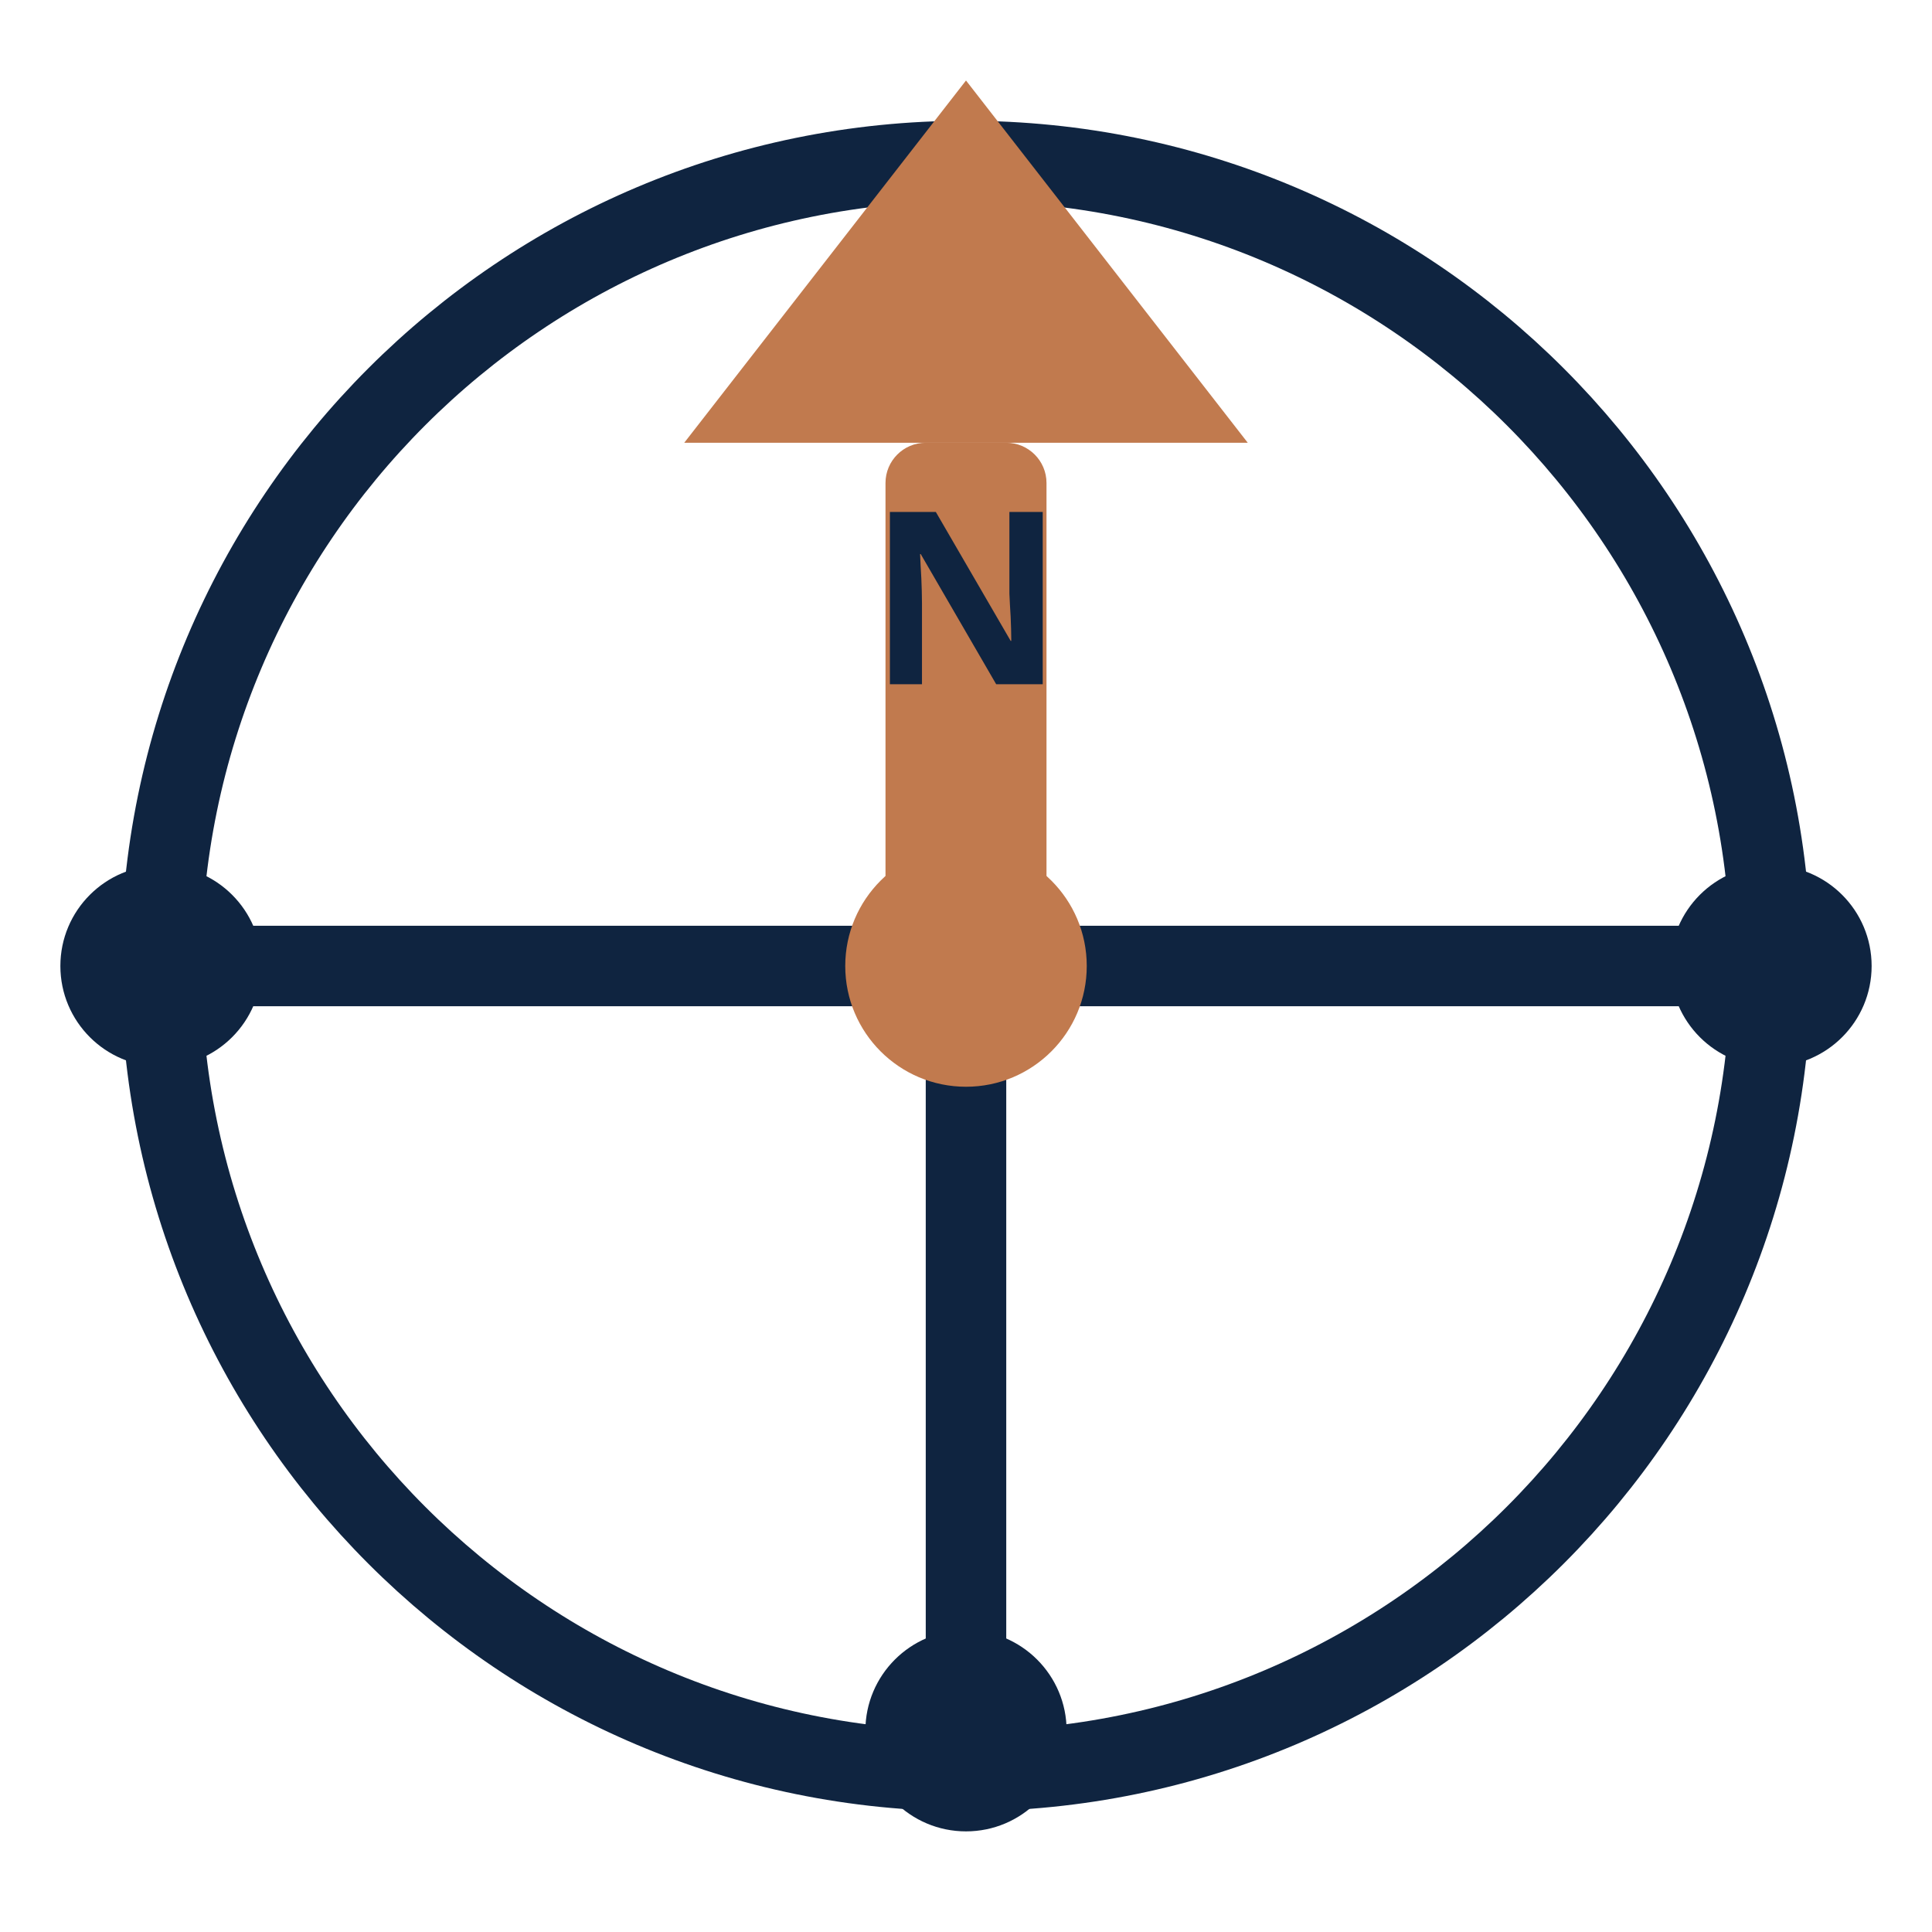
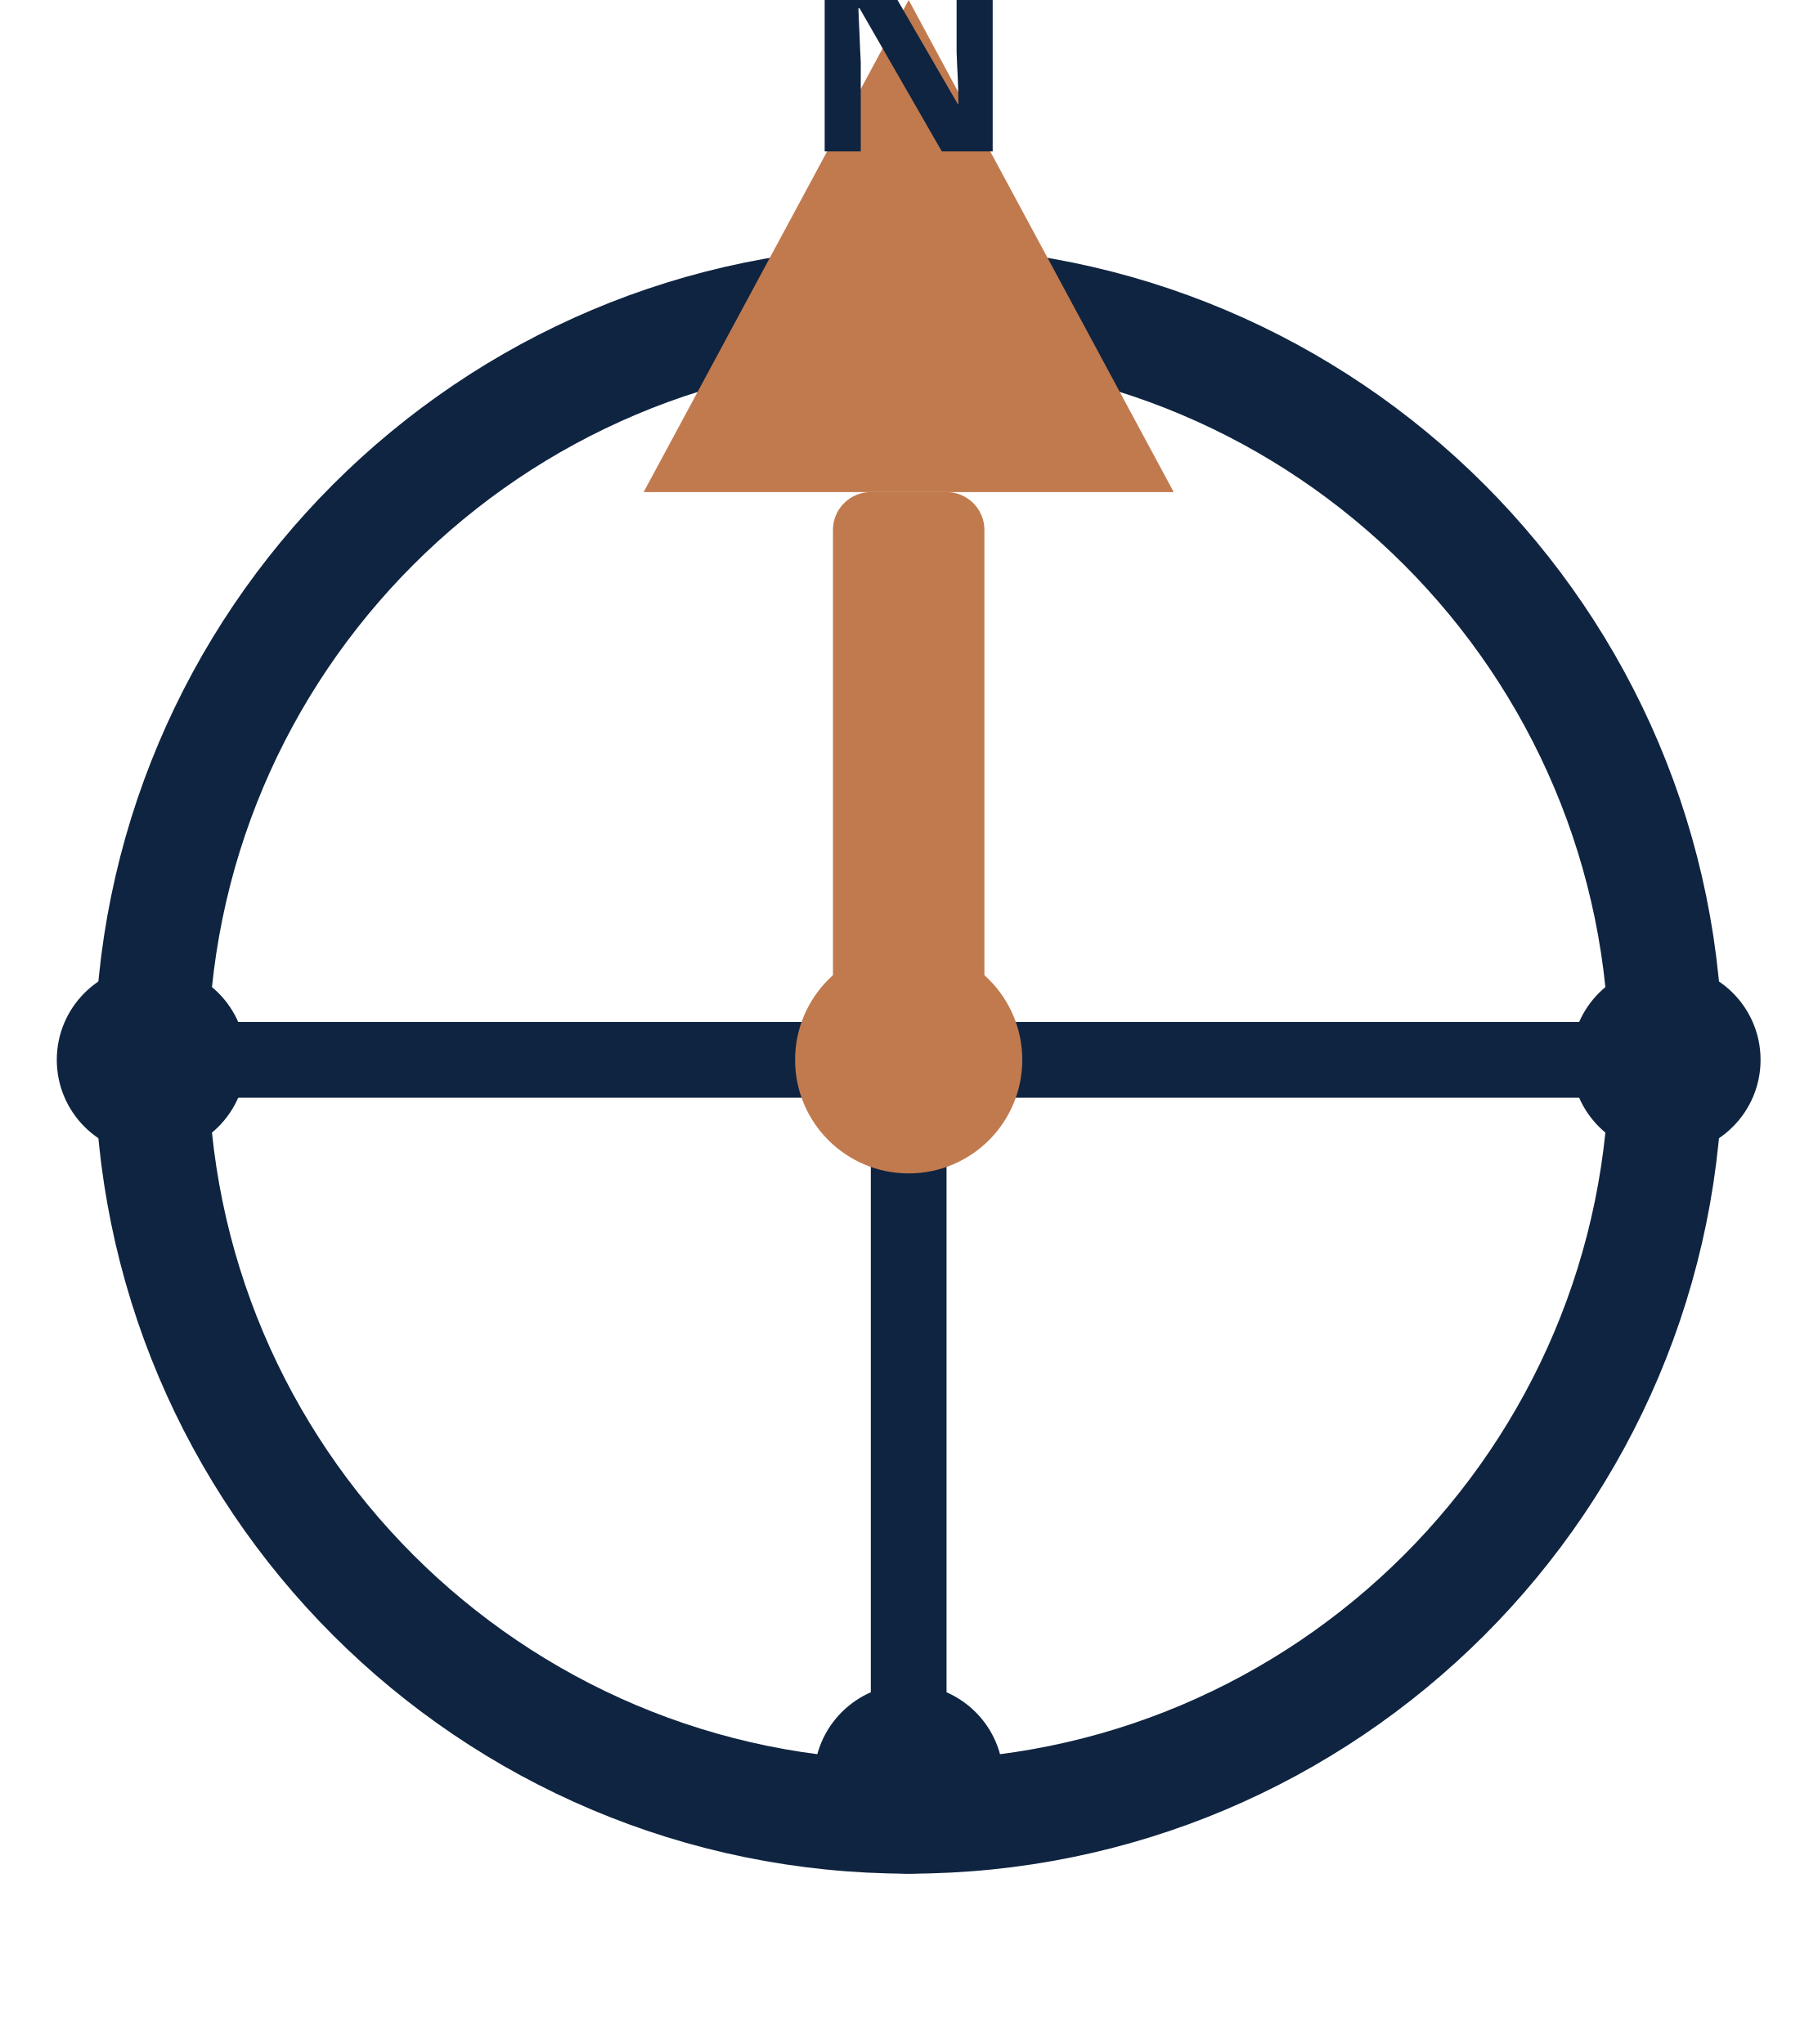
- <svg xmlns="http://www.w3.org/2000/svg" viewBox="0 0 48 48" fill="none">
-   <circle cx="24" cy="24" r="20" stroke="#0F2440" stroke-width="2" fill="none" />
-   <rect x="22" y="11" width="4" height="12" fill="#C17A4E" rx="1" />
-   <polygon points="17,11 24,2 31,11" fill="#C17A4E" />
-   <text x="24" y="17" text-anchor="middle" font-family="Geist, system-ui, sans-serif" font-size="6" font-weight="700" fill="#0F2440">N</text>
-   <line x1="26" y1="24" x2="44" y2="24" stroke="#0F2440" stroke-width="2" stroke-linecap="round" />
-   <circle cx="44" cy="24" r="2.5" fill="#0F2440" />
-   <line x1="22" y1="24" x2="4" y2="24" stroke="#0F2440" stroke-width="2" stroke-linecap="round" />
-   <circle cx="4" cy="24" r="2.5" fill="#0F2440" />
-   <line x1="24" y1="26" x2="24" y2="43" stroke="#0F2440" stroke-width="2" stroke-linecap="round" />
-   <circle cx="24" cy="43" r="2.5" fill="#0F2440" />
-   <circle cx="24" cy="24" r="3" fill="#C17A4E" />
+ <svg xmlns="http://www.w3.org/2000/svg" viewBox="0 0 48 54" fill="none">
+   <circle cx="24" cy="28" r="20" stroke="#0F2440" stroke-width="3" fill="none" />
+   <rect x="22" y="13" width="4" height="14" fill="#C17A4E" rx="1" />
+   <polygon points="17,13 24,0 31,13" fill="#C17A4E" />
+   <text x="24" y="4" text-anchor="middle" font-family="Geist, system-ui, sans-serif" font-size="7" font-weight="700" fill="#0F2440">N</text>
+   <line x1="26" y1="28" x2="44" y2="28" stroke="#0F2440" stroke-width="2" stroke-linecap="round" />
+   <circle cx="44" cy="28" r="2.5" fill="#0F2440" />
+   <line x1="22" y1="28" x2="4" y2="28" stroke="#0F2440" stroke-width="2" stroke-linecap="round" />
+   <circle cx="4" cy="28" r="2.5" fill="#0F2440" />
+   <line x1="24" y1="30" x2="24" y2="47" stroke="#0F2440" stroke-width="2" stroke-linecap="round" />
+   <circle cx="24" cy="47" r="2.5" fill="#0F2440" />
+   <circle cx="24" cy="28" r="3" fill="#C17A4E" />
</svg>
